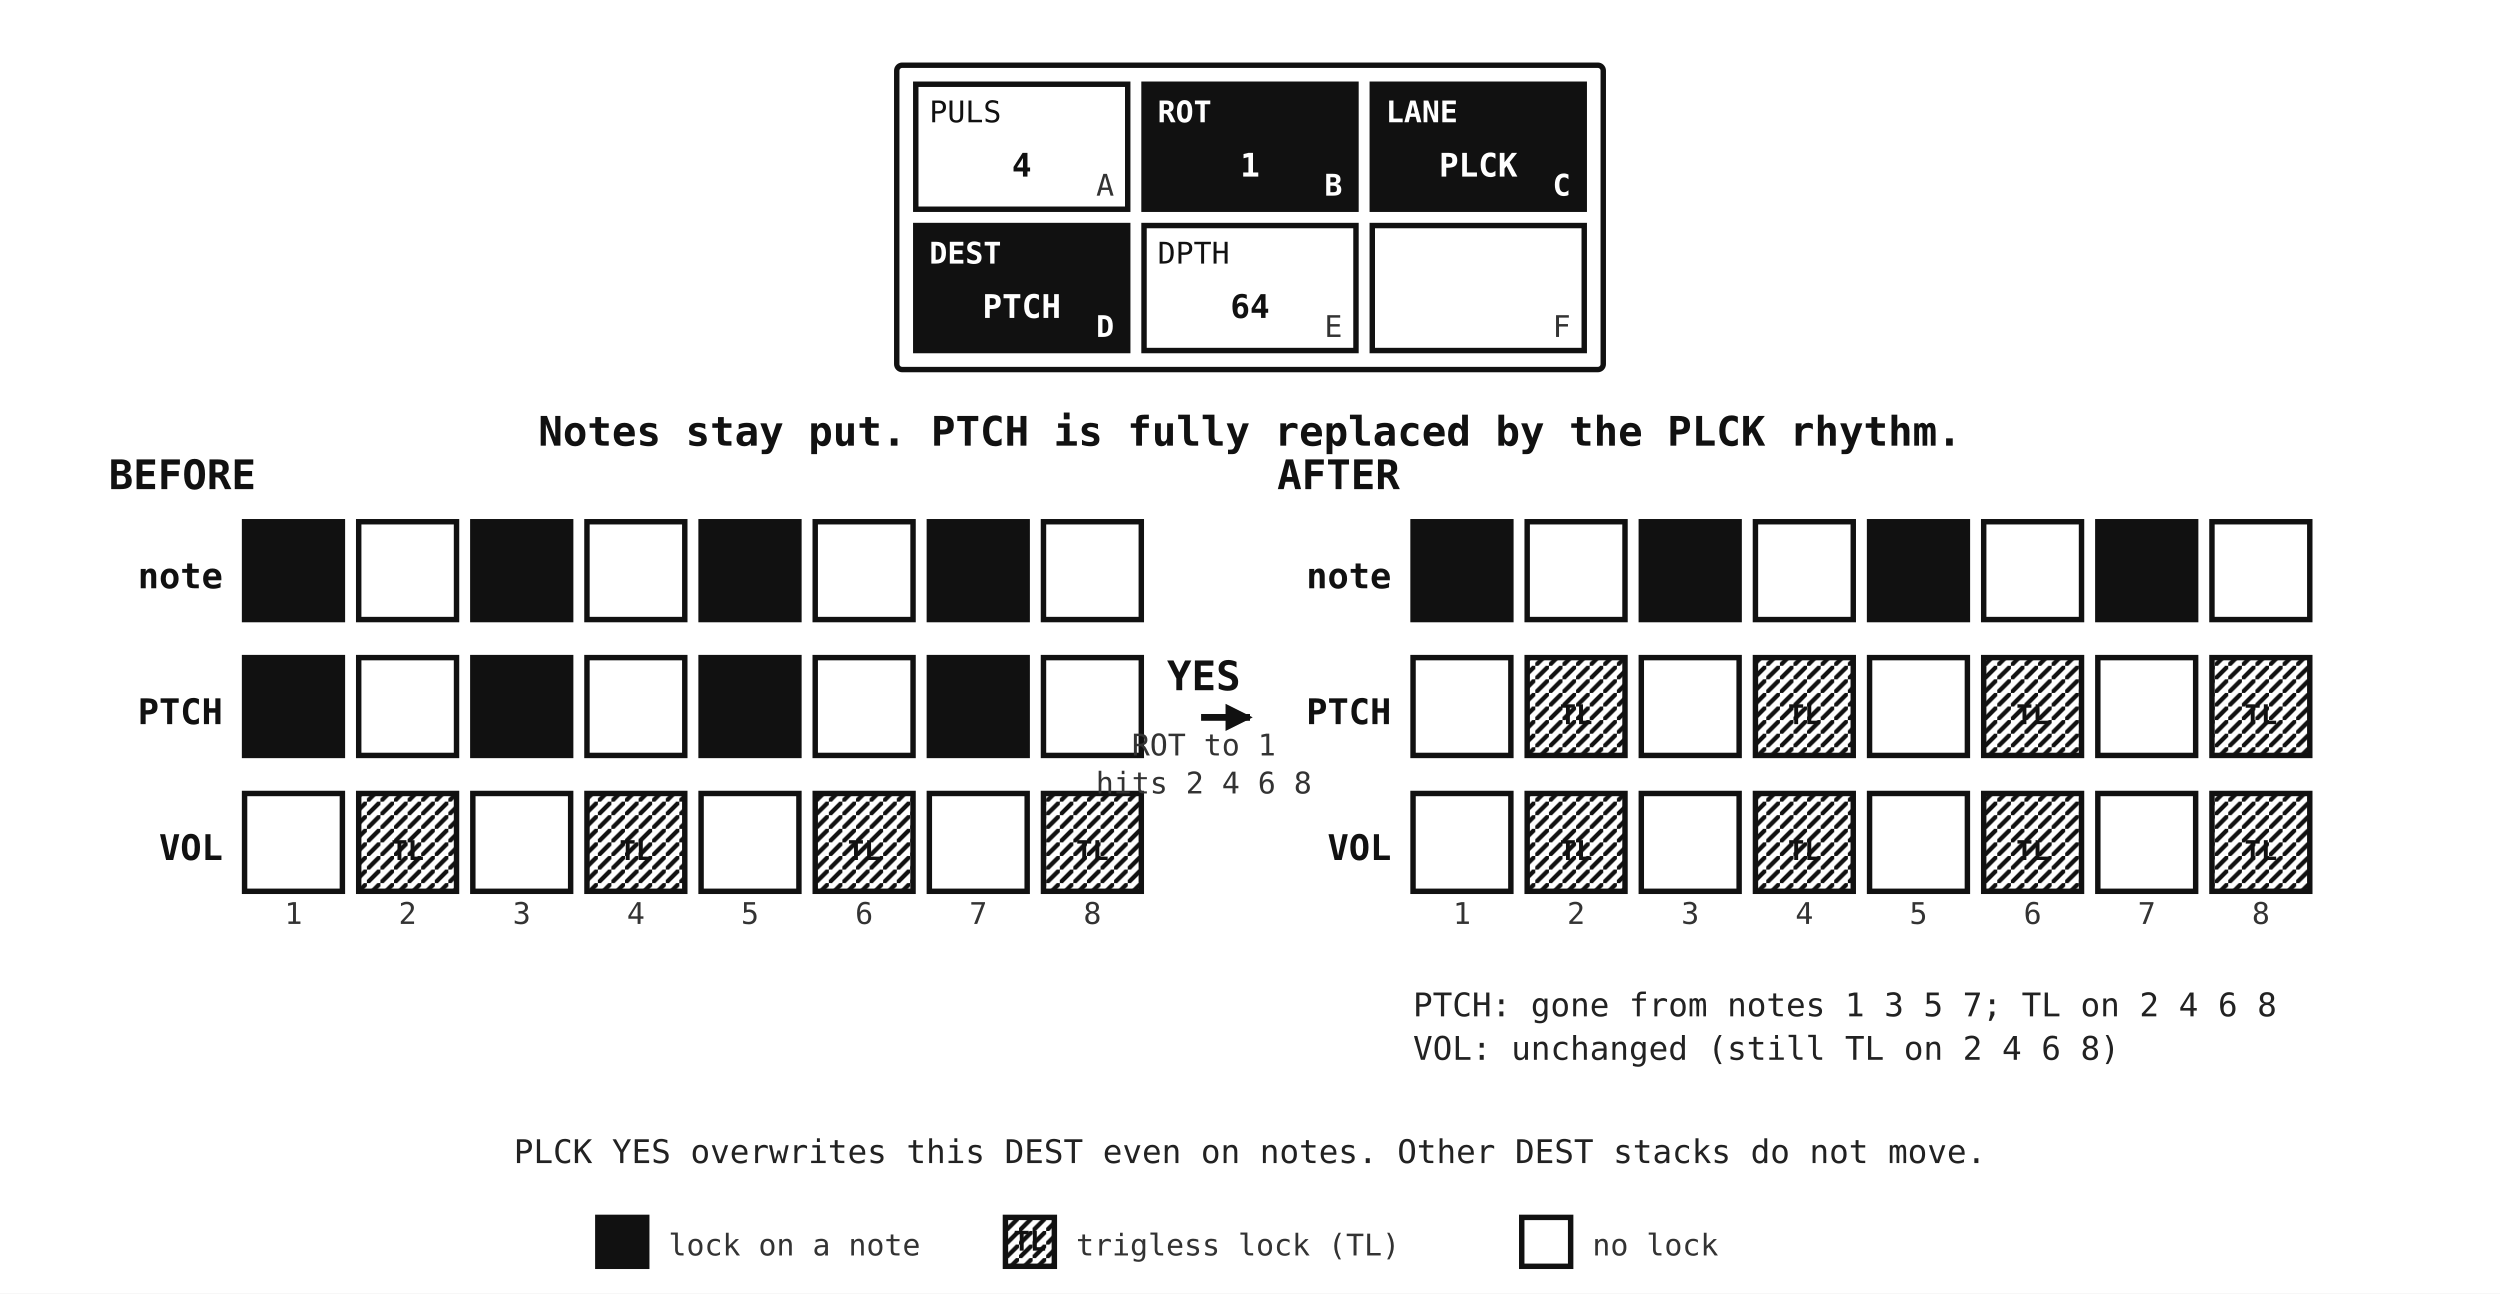
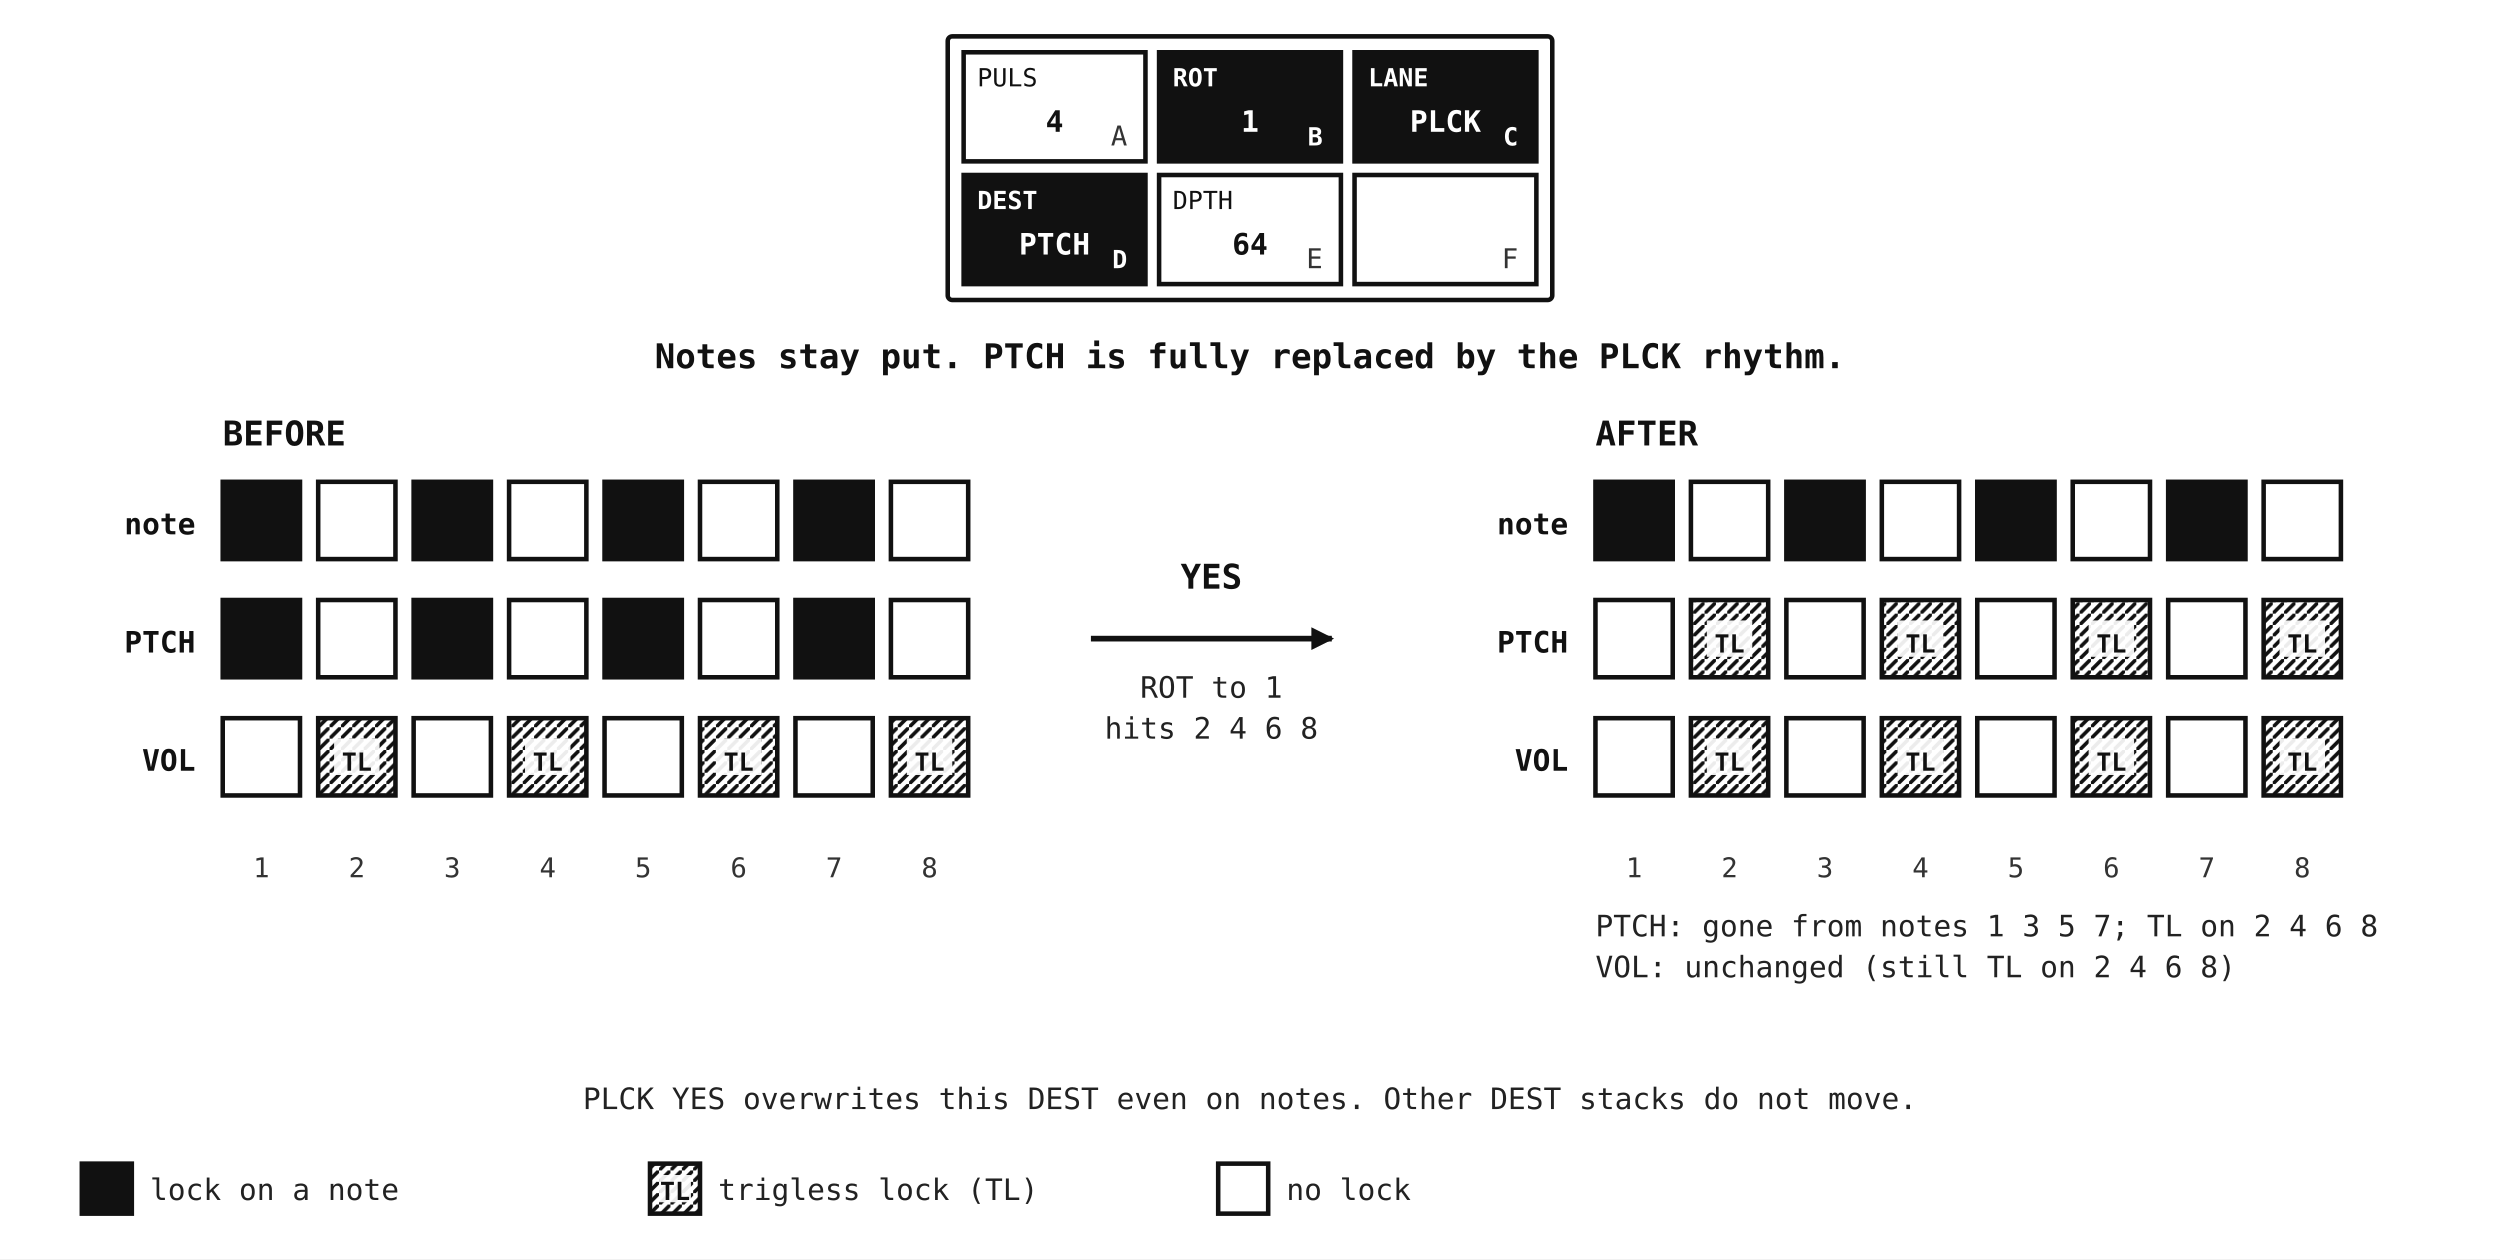
- <svg xmlns="http://www.w3.org/2000/svg" viewBox="0 0 920 476" role="img">
-   <rect width="920" height="476" fill="#fff" />
+ <svg xmlns="http://www.w3.org/2000/svg" viewBox="0 0 1100 554" width="1100" height="554" role="img">
+   <rect width="1100" height="554" fill="#fff" />
  <defs>
    <pattern id="hatch" patternUnits="userSpaceOnUse" width="5" height="5">
      <path d="M0 5 L5 0" stroke="#111" stroke-width="1.6" />
    </pattern>
    <marker id="a" markerUnits="userSpaceOnUse" viewBox="0 0 10 10" refX="9" refY="5" markerWidth="10" markerHeight="10" orient="auto">
      <path d="M0 0 L10 5 L0 10 Z" fill="#111" />
    </marker>
  </defs>
  <style>
    .t { font: 15px ui-monospace, Menlo, Consolas, monospace; fill:#111; font-weight:700; }
-     .t-sm { font: 12px ui-monospace, Menlo, Consolas, monospace; fill:#222; }
-     .t-xs { font: 11px ui-monospace, Menlo, Consolas, monospace; fill:#333; }
+     .t-sm { font: 13px ui-monospace, Menlo, Consolas, monospace; fill:#222; }
+     .t-xs { font: 12px ui-monospace, Menlo, Consolas, monospace; fill:#333; }
    .lab { font: 13px ui-monospace, Menlo, Consolas, monospace; fill:#111; font-weight:700; }
-     .tl { font: 10px ui-monospace, Menlo, Consolas, monospace; fill:#111; font-weight:700; }
+     .tl { font: 11px ui-monospace, Menlo, Consolas, monospace; fill:#111; font-weight:700; }
    .kn { font: 11px ui-monospace, Menlo, Consolas, monospace; fill:#111; }
    .kn-inv { font: 11px ui-monospace, Menlo, Consolas, monospace; fill:#fff; font-weight:700; }
-     .kn-val { font: 12px ui-monospace, Menlo, Consolas, monospace; fill:#111; font-weight:700; }
-     .kn-val-inv { font: 12px ui-monospace, Menlo, Consolas, monospace; fill:#fff; font-weight:700; }
-     .tag { font: 11px ui-monospace, Menlo, Consolas, monospace; fill:#111; font-weight:700; }
+     .kn-val { font: 13px ui-monospace, Menlo, Consolas, monospace; fill:#111; font-weight:700; }
+     .kn-val-inv { font: 13px ui-monospace, Menlo, Consolas, monospace; fill:#fff; font-weight:700; }
    .arr { fill:none; stroke:#111; stroke-width:2.5; marker-end:url(#a); }
    .panel { fill:#fff; stroke:#111; stroke-width:2; }
-     .box { fill:#fff; stroke:#111; stroke-width:2; }
  </style>
-   <rect class="panel" x="330" y="24" width="260" height="112" rx="2" />
-   <rect x="337" y="31" width="78" height="46" fill="#fff" stroke="#111" stroke-width="2" />
-   <text class="kn" x="342" y="45">PULS</text>
-   <text class="kn-val" x="376.0" y="65" text-anchor="middle">4</text>
-   <text class="t-xs" x="410" y="72" text-anchor="end">A</text>
-   <rect x="421" y="31" width="78" height="46" fill="#111" stroke="#111" stroke-width="2" />
-   <text class="kn-inv" x="426" y="45">ROT</text>
-   <text class="kn-val-inv" x="460.0" y="65" text-anchor="middle">1</text>
-   <text class="kn-inv" x="494" y="72" text-anchor="end">B</text>
-   <rect x="505" y="31" width="78" height="46" fill="#111" stroke="#111" stroke-width="2" />
-   <text class="kn-inv" x="510" y="45">LANE</text>
-   <text class="kn-val-inv" x="544.0" y="65" text-anchor="middle">PLCK</text>
-   <text class="kn-inv" x="578" y="72" text-anchor="end">C</text>
-   <rect x="337" y="83" width="78" height="46" fill="#111" stroke="#111" stroke-width="2" />
-   <text class="kn-inv" x="342" y="97">DEST</text>
-   <text class="kn-val-inv" x="376.0" y="117" text-anchor="middle">PTCH</text>
-   <text class="kn-inv" x="410" y="124" text-anchor="end">D</text>
-   <rect x="421" y="83" width="78" height="46" fill="#fff" stroke="#111" stroke-width="2" />
-   <text class="kn" x="426" y="97">DPTH</text>
-   <text class="kn-val" x="460.0" y="117" text-anchor="middle">64</text>
-   <text class="t-xs" x="494" y="124" text-anchor="end">E</text>
-   <rect x="505" y="83" width="78" height="46" fill="#fff" stroke="#111" stroke-width="2" />
-   <text class="t-xs" x="578" y="124" text-anchor="end">F</text>
-   <text class="t" x="460.0" y="164" text-anchor="middle">Notes stay put. PTCH is fully replaced by the PLCK rhythm.</text>
-   <text class="t" x="40" y="180">BEFORE</text>
-   <text class="t" x="470" y="180">AFTER</text>
-   <text class="lab" x="82" y="216.48" text-anchor="end">note</text>
-   <rect x="90" y="192" width="36" height="36" fill="#111" stroke="#111" stroke-width="2" />
-   <rect x="132" y="192" width="36" height="36" fill="#fff" stroke="#111" stroke-width="2" />
-   <rect x="174" y="192" width="36" height="36" fill="#111" stroke="#111" stroke-width="2" />
-   <rect x="216" y="192" width="36" height="36" fill="#fff" stroke="#111" stroke-width="2" />
-   <rect x="258" y="192" width="36" height="36" fill="#111" stroke="#111" stroke-width="2" />
-   <rect x="300" y="192" width="36" height="36" fill="#fff" stroke="#111" stroke-width="2" />
-   <rect x="342" y="192" width="36" height="36" fill="#111" stroke="#111" stroke-width="2" />
-   <rect x="384" y="192" width="36" height="36" fill="#fff" stroke="#111" stroke-width="2" />
-   <text class="lab" x="82" y="266.48" text-anchor="end">PTCH</text>
-   <rect x="90" y="242" width="36" height="36" fill="#111" stroke="#111" stroke-width="2" />
-   <rect x="132" y="242" width="36" height="36" fill="#fff" stroke="#111" stroke-width="2" />
-   <rect x="174" y="242" width="36" height="36" fill="#111" stroke="#111" stroke-width="2" />
-   <rect x="216" y="242" width="36" height="36" fill="#fff" stroke="#111" stroke-width="2" />
-   <rect x="258" y="242" width="36" height="36" fill="#111" stroke="#111" stroke-width="2" />
-   <rect x="300" y="242" width="36" height="36" fill="#fff" stroke="#111" stroke-width="2" />
-   <rect x="342" y="242" width="36" height="36" fill="#111" stroke="#111" stroke-width="2" />
-   <rect x="384" y="242" width="36" height="36" fill="#fff" stroke="#111" stroke-width="2" />
-   <text class="lab" x="82" y="316.48" text-anchor="end">VOL</text>
-   <rect x="90" y="292" width="36" height="36" fill="#fff" stroke="#111" stroke-width="2" />
-   <rect x="132" y="292" width="36" height="36" fill="url(#hatch)" stroke="#111" stroke-width="2" />
-   <text class="tl" x="150.0" y="316.48" text-anchor="middle">TL</text>
-   <rect x="174" y="292" width="36" height="36" fill="#fff" stroke="#111" stroke-width="2" />
-   <rect x="216" y="292" width="36" height="36" fill="url(#hatch)" stroke="#111" stroke-width="2" />
-   <text class="tl" x="234.0" y="316.48" text-anchor="middle">TL</text>
-   <rect x="258" y="292" width="36" height="36" fill="#fff" stroke="#111" stroke-width="2" />
-   <rect x="300" y="292" width="36" height="36" fill="url(#hatch)" stroke="#111" stroke-width="2" />
-   <text class="tl" x="318.0" y="316.48" text-anchor="middle">TL</text>
-   <rect x="342" y="292" width="36" height="36" fill="#fff" stroke="#111" stroke-width="2" />
-   <rect x="384" y="292" width="36" height="36" fill="url(#hatch)" stroke="#111" stroke-width="2" />
-   <text class="tl" x="402.0" y="316.48" text-anchor="middle">TL</text>
-   <text class="t-xs" x="108.0" y="340" text-anchor="middle">1</text>
-   <text class="t-xs" x="150.0" y="340" text-anchor="middle">2</text>
-   <text class="t-xs" x="192.0" y="340" text-anchor="middle">3</text>
-   <text class="t-xs" x="234.0" y="340" text-anchor="middle">4</text>
-   <text class="t-xs" x="276.0" y="340" text-anchor="middle">5</text>
-   <text class="t-xs" x="318.0" y="340" text-anchor="middle">6</text>
-   <text class="t-xs" x="360.0" y="340" text-anchor="middle">7</text>
-   <text class="t-xs" x="402.0" y="340" text-anchor="middle">8</text>
-   <text class="lab" x="512" y="216.48" text-anchor="end">note</text>
-   <rect x="520" y="192" width="36" height="36" fill="#111" stroke="#111" stroke-width="2" />
-   <rect x="562" y="192" width="36" height="36" fill="#fff" stroke="#111" stroke-width="2" />
-   <rect x="604" y="192" width="36" height="36" fill="#111" stroke="#111" stroke-width="2" />
-   <rect x="646" y="192" width="36" height="36" fill="#fff" stroke="#111" stroke-width="2" />
-   <rect x="688" y="192" width="36" height="36" fill="#111" stroke="#111" stroke-width="2" />
-   <rect x="730" y="192" width="36" height="36" fill="#fff" stroke="#111" stroke-width="2" />
-   <rect x="772" y="192" width="36" height="36" fill="#111" stroke="#111" stroke-width="2" />
-   <rect x="814" y="192" width="36" height="36" fill="#fff" stroke="#111" stroke-width="2" />
-   <text class="lab" x="512" y="266.48" text-anchor="end">PTCH</text>
-   <rect x="520" y="242" width="36" height="36" fill="#fff" stroke="#111" stroke-width="2" />
-   <rect x="562" y="242" width="36" height="36" fill="url(#hatch)" stroke="#111" stroke-width="2" />
-   <text class="tl" x="580.0" y="266.48" text-anchor="middle">TL</text>
-   <rect x="604" y="242" width="36" height="36" fill="#fff" stroke="#111" stroke-width="2" />
-   <rect x="646" y="242" width="36" height="36" fill="url(#hatch)" stroke="#111" stroke-width="2" />
-   <text class="tl" x="664.0" y="266.48" text-anchor="middle">TL</text>
-   <rect x="688" y="242" width="36" height="36" fill="#fff" stroke="#111" stroke-width="2" />
-   <rect x="730" y="242" width="36" height="36" fill="url(#hatch)" stroke="#111" stroke-width="2" />
-   <text class="tl" x="748.0" y="266.48" text-anchor="middle">TL</text>
-   <rect x="772" y="242" width="36" height="36" fill="#fff" stroke="#111" stroke-width="2" />
-   <rect x="814" y="242" width="36" height="36" fill="url(#hatch)" stroke="#111" stroke-width="2" />
-   <text class="tl" x="832.0" y="266.48" text-anchor="middle">TL</text>
-   <text class="lab" x="512" y="316.48" text-anchor="end">VOL</text>
-   <rect x="520" y="292" width="36" height="36" fill="#fff" stroke="#111" stroke-width="2" />
-   <rect x="562" y="292" width="36" height="36" fill="url(#hatch)" stroke="#111" stroke-width="2" />
-   <text class="tl" x="580.0" y="316.48" text-anchor="middle">TL</text>
-   <rect x="604" y="292" width="36" height="36" fill="#fff" stroke="#111" stroke-width="2" />
-   <rect x="646" y="292" width="36" height="36" fill="url(#hatch)" stroke="#111" stroke-width="2" />
-   <text class="tl" x="664.0" y="316.48" text-anchor="middle">TL</text>
-   <rect x="688" y="292" width="36" height="36" fill="#fff" stroke="#111" stroke-width="2" />
-   <rect x="730" y="292" width="36" height="36" fill="url(#hatch)" stroke="#111" stroke-width="2" />
-   <text class="tl" x="748.0" y="316.48" text-anchor="middle">TL</text>
-   <rect x="772" y="292" width="36" height="36" fill="#fff" stroke="#111" stroke-width="2" />
-   <rect x="814" y="292" width="36" height="36" fill="url(#hatch)" stroke="#111" stroke-width="2" />
-   <text class="tl" x="832.0" y="316.48" text-anchor="middle">TL</text>
-   <text class="t-xs" x="538.0" y="340" text-anchor="middle">1</text>
-   <text class="t-xs" x="580.0" y="340" text-anchor="middle">2</text>
-   <text class="t-xs" x="622.0" y="340" text-anchor="middle">3</text>
-   <text class="t-xs" x="664.0" y="340" text-anchor="middle">4</text>
-   <text class="t-xs" x="706.0" y="340" text-anchor="middle">5</text>
-   <text class="t-xs" x="748.0" y="340" text-anchor="middle">6</text>
-   <text class="t-xs" x="790.0" y="340" text-anchor="middle">7</text>
-   <text class="t-xs" x="832.0" y="340" text-anchor="middle">8</text>
-   <line class="arr" x1="442" y1="264.0" x2="460" y2="264.0" />
-   <text class="t" x="443.0" y="254.0" text-anchor="middle">YES</text>
-   <text class="t-xs" x="443.0" y="278.0" text-anchor="middle">ROT to 1</text>
-   <text class="t-xs" x="443.0" y="292.0" text-anchor="middle">hits 2 4 6 8</text>
-   <text class="t-sm" x="520" y="374">PTCH: gone from notes 1 3 5 7; TL on 2 4 6 8</text>
-   <text class="t-sm" x="520" y="390">VOL: unchanged (still TL on 2 4 6 8)</text>
-   <text class="t-sm" x="460.0" y="428" text-anchor="middle">PLCK YES overwrites this DEST even on notes. Other DEST stacks do not move.</text>
-   <g transform="translate(220,448)">
-     <rect x="0" y="0" width="18" height="18" fill="#111" stroke="#111" stroke-width="2" />
-     <text class="t-xs" x="26" y="14">lock on a note</text>
-     <rect x="150" y="0" width="18" height="18" fill="url(#hatch)" stroke="#111" stroke-width="2" />
-     <text class="tl" x="159.0" y="12.24" text-anchor="middle">TL</text>
-     <text class="t-xs" x="176" y="14">trigless lock (TL)</text>
-     <rect x="340" y="0" width="18" height="18" fill="#fff" stroke="#111" stroke-width="2" />
-     <text class="t-xs" x="366" y="14">no lock</text>
-   </g>
+   <rect class="panel" x="417" y="16" width="266" height="116" rx="2" />
+   <rect x="424" y="23" width="80" height="48" fill="#fff" stroke="#111" stroke-width="2" />
+   <text class="kn" x="430" y="38">PULS</text>
+   <text class="kn-val" x="464.0" y="58" text-anchor="middle">4</text>
+   <text class="t-xs" x="496" y="64" text-anchor="end">A</text>
+   <rect x="510" y="23" width="80" height="48" fill="#111" stroke="#111" stroke-width="2" />
+   <text class="kn-inv" x="516" y="38">ROT</text>
+   <text class="kn-val-inv" x="550.0" y="58" text-anchor="middle">1</text>
+   <text class="kn-inv" x="582" y="64" text-anchor="end">B</text>
+   <rect x="596" y="23" width="80" height="48" fill="#111" stroke="#111" stroke-width="2" />
+   <text class="kn-inv" x="602" y="38">LANE</text>
+   <text class="kn-val-inv" x="636.0" y="58" text-anchor="middle">PLCK</text>
+   <text class="kn-inv" x="668" y="64" text-anchor="end">C</text>
+   <rect x="424" y="77" width="80" height="48" fill="#111" stroke="#111" stroke-width="2" />
+   <text class="kn-inv" x="430" y="92">DEST</text>
+   <text class="kn-val-inv" x="464.0" y="112" text-anchor="middle">PTCH</text>
+   <text class="kn-inv" x="496" y="118" text-anchor="end">D</text>
+   <rect x="510" y="77" width="80" height="48" fill="#fff" stroke="#111" stroke-width="2" />
+   <text class="kn" x="516" y="92">DPTH</text>
+   <text class="kn-val" x="550.0" y="112" text-anchor="middle">64</text>
+   <text class="t-xs" x="582" y="118" text-anchor="end">E</text>
+   <rect x="596" y="77" width="80" height="48" fill="#fff" stroke="#111" stroke-width="2" />
+   <text class="t-xs" x="668" y="118" text-anchor="end">F</text>
+   <text class="t" x="550.0" y="162" text-anchor="middle">Notes stay put. PTCH is fully replaced by the PLCK rhythm.</text>
+   <text class="t" x="98" y="196">BEFORE</text>
+   <text class="lab" x="86" y="235.12" text-anchor="end">note</text>
+   <rect x="98" y="212" width="34" height="34" fill="#111" stroke="#111" stroke-width="2" />
+   <rect x="140" y="212" width="34" height="34" fill="#fff" stroke="#111" stroke-width="2" />
+   <rect x="182" y="212" width="34" height="34" fill="#111" stroke="#111" stroke-width="2" />
+   <rect x="224" y="212" width="34" height="34" fill="#fff" stroke="#111" stroke-width="2" />
+   <rect x="266" y="212" width="34" height="34" fill="#111" stroke="#111" stroke-width="2" />
+   <rect x="308" y="212" width="34" height="34" fill="#fff" stroke="#111" stroke-width="2" />
+   <rect x="350" y="212" width="34" height="34" fill="#111" stroke="#111" stroke-width="2" />
+   <rect x="392" y="212" width="34" height="34" fill="#fff" stroke="#111" stroke-width="2" />
+   <text class="lab" x="86" y="287.12" text-anchor="end">PTCH</text>
+   <rect x="98" y="264" width="34" height="34" fill="#111" stroke="#111" stroke-width="2" />
+   <rect x="140" y="264" width="34" height="34" fill="#fff" stroke="#111" stroke-width="2" />
+   <rect x="182" y="264" width="34" height="34" fill="#111" stroke="#111" stroke-width="2" />
+   <rect x="224" y="264" width="34" height="34" fill="#fff" stroke="#111" stroke-width="2" />
+   <rect x="266" y="264" width="34" height="34" fill="#111" stroke="#111" stroke-width="2" />
+   <rect x="308" y="264" width="34" height="34" fill="#fff" stroke="#111" stroke-width="2" />
+   <rect x="350" y="264" width="34" height="34" fill="#111" stroke="#111" stroke-width="2" />
+   <rect x="392" y="264" width="34" height="34" fill="#fff" stroke="#111" stroke-width="2" />
+   <text class="lab" x="86" y="339.12" text-anchor="end">VOL</text>
+   <rect x="98" y="316" width="34" height="34" fill="#fff" stroke="#111" stroke-width="2" />
+   <rect x="140" y="316" width="34" height="34" fill="url(#hatch)" stroke="#111" stroke-width="2" />
+   <rect x="147" y="325" width="20" height="16" fill="#fff" opacity="0.92" />
+   <text class="tl" x="157.0" y="339.12" text-anchor="middle">TL</text>
+   <rect x="182" y="316" width="34" height="34" fill="#fff" stroke="#111" stroke-width="2" />
+   <rect x="224" y="316" width="34" height="34" fill="url(#hatch)" stroke="#111" stroke-width="2" />
+   <rect x="231" y="325" width="20" height="16" fill="#fff" opacity="0.92" />
+   <text class="tl" x="241.0" y="339.12" text-anchor="middle">TL</text>
+   <rect x="266" y="316" width="34" height="34" fill="#fff" stroke="#111" stroke-width="2" />
+   <rect x="308" y="316" width="34" height="34" fill="url(#hatch)" stroke="#111" stroke-width="2" />
+   <rect x="315" y="325" width="20" height="16" fill="#fff" opacity="0.92" />
+   <text class="tl" x="325.0" y="339.12" text-anchor="middle">TL</text>
+   <rect x="350" y="316" width="34" height="34" fill="#fff" stroke="#111" stroke-width="2" />
+   <rect x="392" y="316" width="34" height="34" fill="url(#hatch)" stroke="#111" stroke-width="2" />
+   <rect x="399" y="325" width="20" height="16" fill="#fff" opacity="0.92" />
+   <text class="tl" x="409.0" y="339.12" text-anchor="middle">TL</text>
+   <text class="t-xs" x="115.0" y="386" text-anchor="middle">1</text>
+   <text class="t-xs" x="157.0" y="386" text-anchor="middle">2</text>
+   <text class="t-xs" x="199.0" y="386" text-anchor="middle">3</text>
+   <text class="t-xs" x="241.0" y="386" text-anchor="middle">4</text>
+   <text class="t-xs" x="283.0" y="386" text-anchor="middle">5</text>
+   <text class="t-xs" x="325.0" y="386" text-anchor="middle">6</text>
+   <text class="t-xs" x="367.0" y="386" text-anchor="middle">7</text>
+   <text class="t-xs" x="409.0" y="386" text-anchor="middle">8</text>
+   <text class="t" x="702" y="196">AFTER</text>
+   <text class="lab" x="690" y="235.12" text-anchor="end">note</text>
+   <rect x="702" y="212" width="34" height="34" fill="#111" stroke="#111" stroke-width="2" />
+   <rect x="744" y="212" width="34" height="34" fill="#fff" stroke="#111" stroke-width="2" />
+   <rect x="786" y="212" width="34" height="34" fill="#111" stroke="#111" stroke-width="2" />
+   <rect x="828" y="212" width="34" height="34" fill="#fff" stroke="#111" stroke-width="2" />
+   <rect x="870" y="212" width="34" height="34" fill="#111" stroke="#111" stroke-width="2" />
+   <rect x="912" y="212" width="34" height="34" fill="#fff" stroke="#111" stroke-width="2" />
+   <rect x="954" y="212" width="34" height="34" fill="#111" stroke="#111" stroke-width="2" />
+   <rect x="996" y="212" width="34" height="34" fill="#fff" stroke="#111" stroke-width="2" />
+   <text class="lab" x="690" y="287.12" text-anchor="end">PTCH</text>
+   <rect x="702" y="264" width="34" height="34" fill="#fff" stroke="#111" stroke-width="2" />
+   <rect x="744" y="264" width="34" height="34" fill="url(#hatch)" stroke="#111" stroke-width="2" />
+   <rect x="751" y="273" width="20" height="16" fill="#fff" opacity="0.92" />
+   <text class="tl" x="761.0" y="287.12" text-anchor="middle">TL</text>
+   <rect x="786" y="264" width="34" height="34" fill="#fff" stroke="#111" stroke-width="2" />
+   <rect x="828" y="264" width="34" height="34" fill="url(#hatch)" stroke="#111" stroke-width="2" />
+   <rect x="835" y="273" width="20" height="16" fill="#fff" opacity="0.92" />
+   <text class="tl" x="845.0" y="287.12" text-anchor="middle">TL</text>
+   <rect x="870" y="264" width="34" height="34" fill="#fff" stroke="#111" stroke-width="2" />
+   <rect x="912" y="264" width="34" height="34" fill="url(#hatch)" stroke="#111" stroke-width="2" />
+   <rect x="919" y="273" width="20" height="16" fill="#fff" opacity="0.92" />
+   <text class="tl" x="929.0" y="287.12" text-anchor="middle">TL</text>
+   <rect x="954" y="264" width="34" height="34" fill="#fff" stroke="#111" stroke-width="2" />
+   <rect x="996" y="264" width="34" height="34" fill="url(#hatch)" stroke="#111" stroke-width="2" />
+   <rect x="1003" y="273" width="20" height="16" fill="#fff" opacity="0.92" />
+   <text class="tl" x="1013.0" y="287.12" text-anchor="middle">TL</text>
+   <text class="lab" x="690" y="339.12" text-anchor="end">VOL</text>
+   <rect x="702" y="316" width="34" height="34" fill="#fff" stroke="#111" stroke-width="2" />
+   <rect x="744" y="316" width="34" height="34" fill="url(#hatch)" stroke="#111" stroke-width="2" />
+   <rect x="751" y="325" width="20" height="16" fill="#fff" opacity="0.92" />
+   <text class="tl" x="761.0" y="339.12" text-anchor="middle">TL</text>
+   <rect x="786" y="316" width="34" height="34" fill="#fff" stroke="#111" stroke-width="2" />
+   <rect x="828" y="316" width="34" height="34" fill="url(#hatch)" stroke="#111" stroke-width="2" />
+   <rect x="835" y="325" width="20" height="16" fill="#fff" opacity="0.92" />
+   <text class="tl" x="845.0" y="339.12" text-anchor="middle">TL</text>
+   <rect x="870" y="316" width="34" height="34" fill="#fff" stroke="#111" stroke-width="2" />
+   <rect x="912" y="316" width="34" height="34" fill="url(#hatch)" stroke="#111" stroke-width="2" />
+   <rect x="919" y="325" width="20" height="16" fill="#fff" opacity="0.92" />
+   <text class="tl" x="929.0" y="339.12" text-anchor="middle">TL</text>
+   <rect x="954" y="316" width="34" height="34" fill="#fff" stroke="#111" stroke-width="2" />
+   <rect x="996" y="316" width="34" height="34" fill="url(#hatch)" stroke="#111" stroke-width="2" />
+   <rect x="1003" y="325" width="20" height="16" fill="#fff" opacity="0.92" />
+   <text class="tl" x="1013.0" y="339.12" text-anchor="middle">TL</text>
+   <text class="t-xs" x="719.0" y="386" text-anchor="middle">1</text>
+   <text class="t-xs" x="761.0" y="386" text-anchor="middle">2</text>
+   <text class="t-xs" x="803.0" y="386" text-anchor="middle">3</text>
+   <text class="t-xs" x="845.0" y="386" text-anchor="middle">4</text>
+   <text class="t-xs" x="887.0" y="386" text-anchor="middle">5</text>
+   <text class="t-xs" x="929.0" y="386" text-anchor="middle">6</text>
+   <text class="t-xs" x="971.0" y="386" text-anchor="middle">7</text>
+   <text class="t-xs" x="1013.0" y="386" text-anchor="middle">8</text>
+   <text class="t" x="533.0" y="259.0" text-anchor="middle">YES</text>
+   <line class="arr" x1="480" y1="281.0" x2="586" y2="281.0" />
+   <text class="t-sm" x="533.0" y="307.0" text-anchor="middle">ROT to 1</text>
+   <text class="t-sm" x="533.0" y="325.0" text-anchor="middle">hits 2 4 6 8</text>
+   <text class="t-sm" x="702" y="412">PTCH: gone from notes 1 3 5 7; TL on 2 4 6 8</text>
+   <text class="t-sm" x="702" y="430">VOL: unchanged (still TL on 2 4 6 8)</text>
+   <text class="t-sm" x="550.0" y="488" text-anchor="middle">PLCK YES overwrites this DEST even on notes. Other DEST stacks do not move.</text>
+   <rect x="36" y="512" width="22" height="22" fill="#111" stroke="#111" stroke-width="2" />
+   <text class="t-sm" x="66" y="528">lock on a note</text>
+   <rect x="286" y="512" width="22" height="22" fill="url(#hatch)" stroke="#111" stroke-width="2" />
+   <rect x="290" y="517" width="14" height="12" fill="#fff" opacity="0.92" />
+   <text class="tl" x="297" y="528" text-anchor="middle">TL</text>
+   <text class="t-sm" x="316" y="528">trigless lock (TL)</text>
+   <rect x="536" y="512" width="22" height="22" fill="#fff" stroke="#111" stroke-width="2" />
+   <text class="t-sm" x="566" y="528">no lock</text>
</svg>
